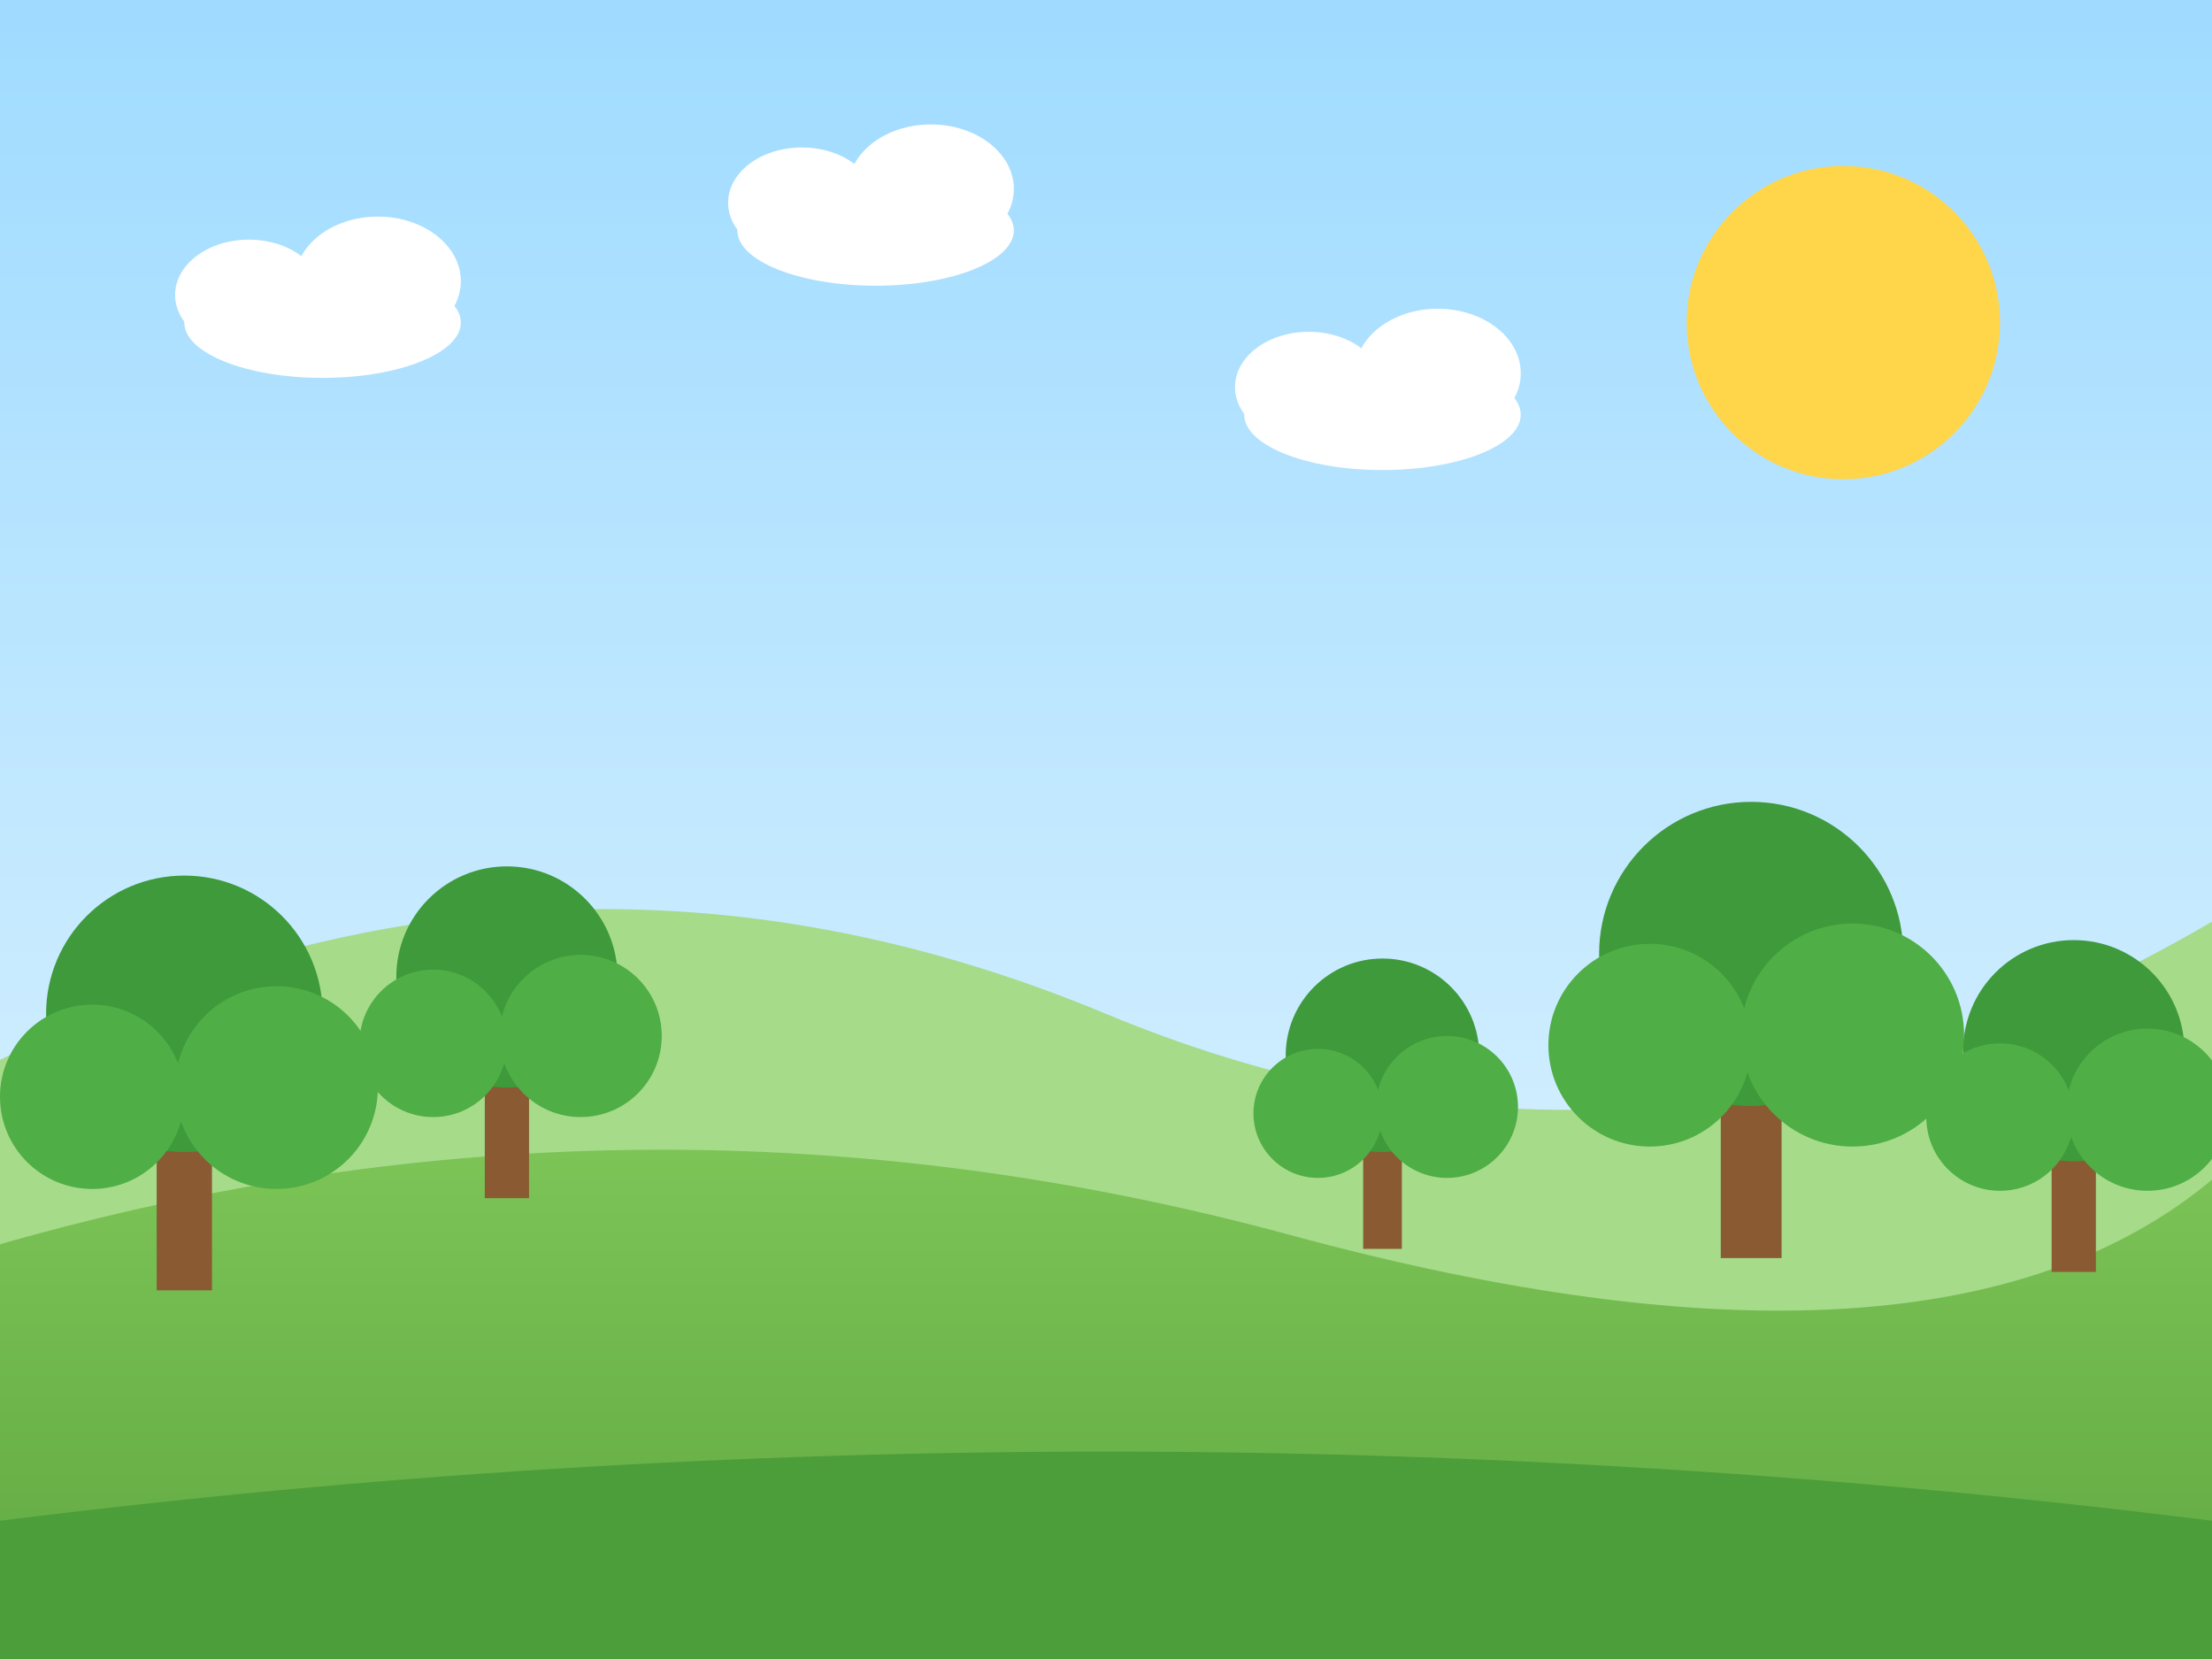
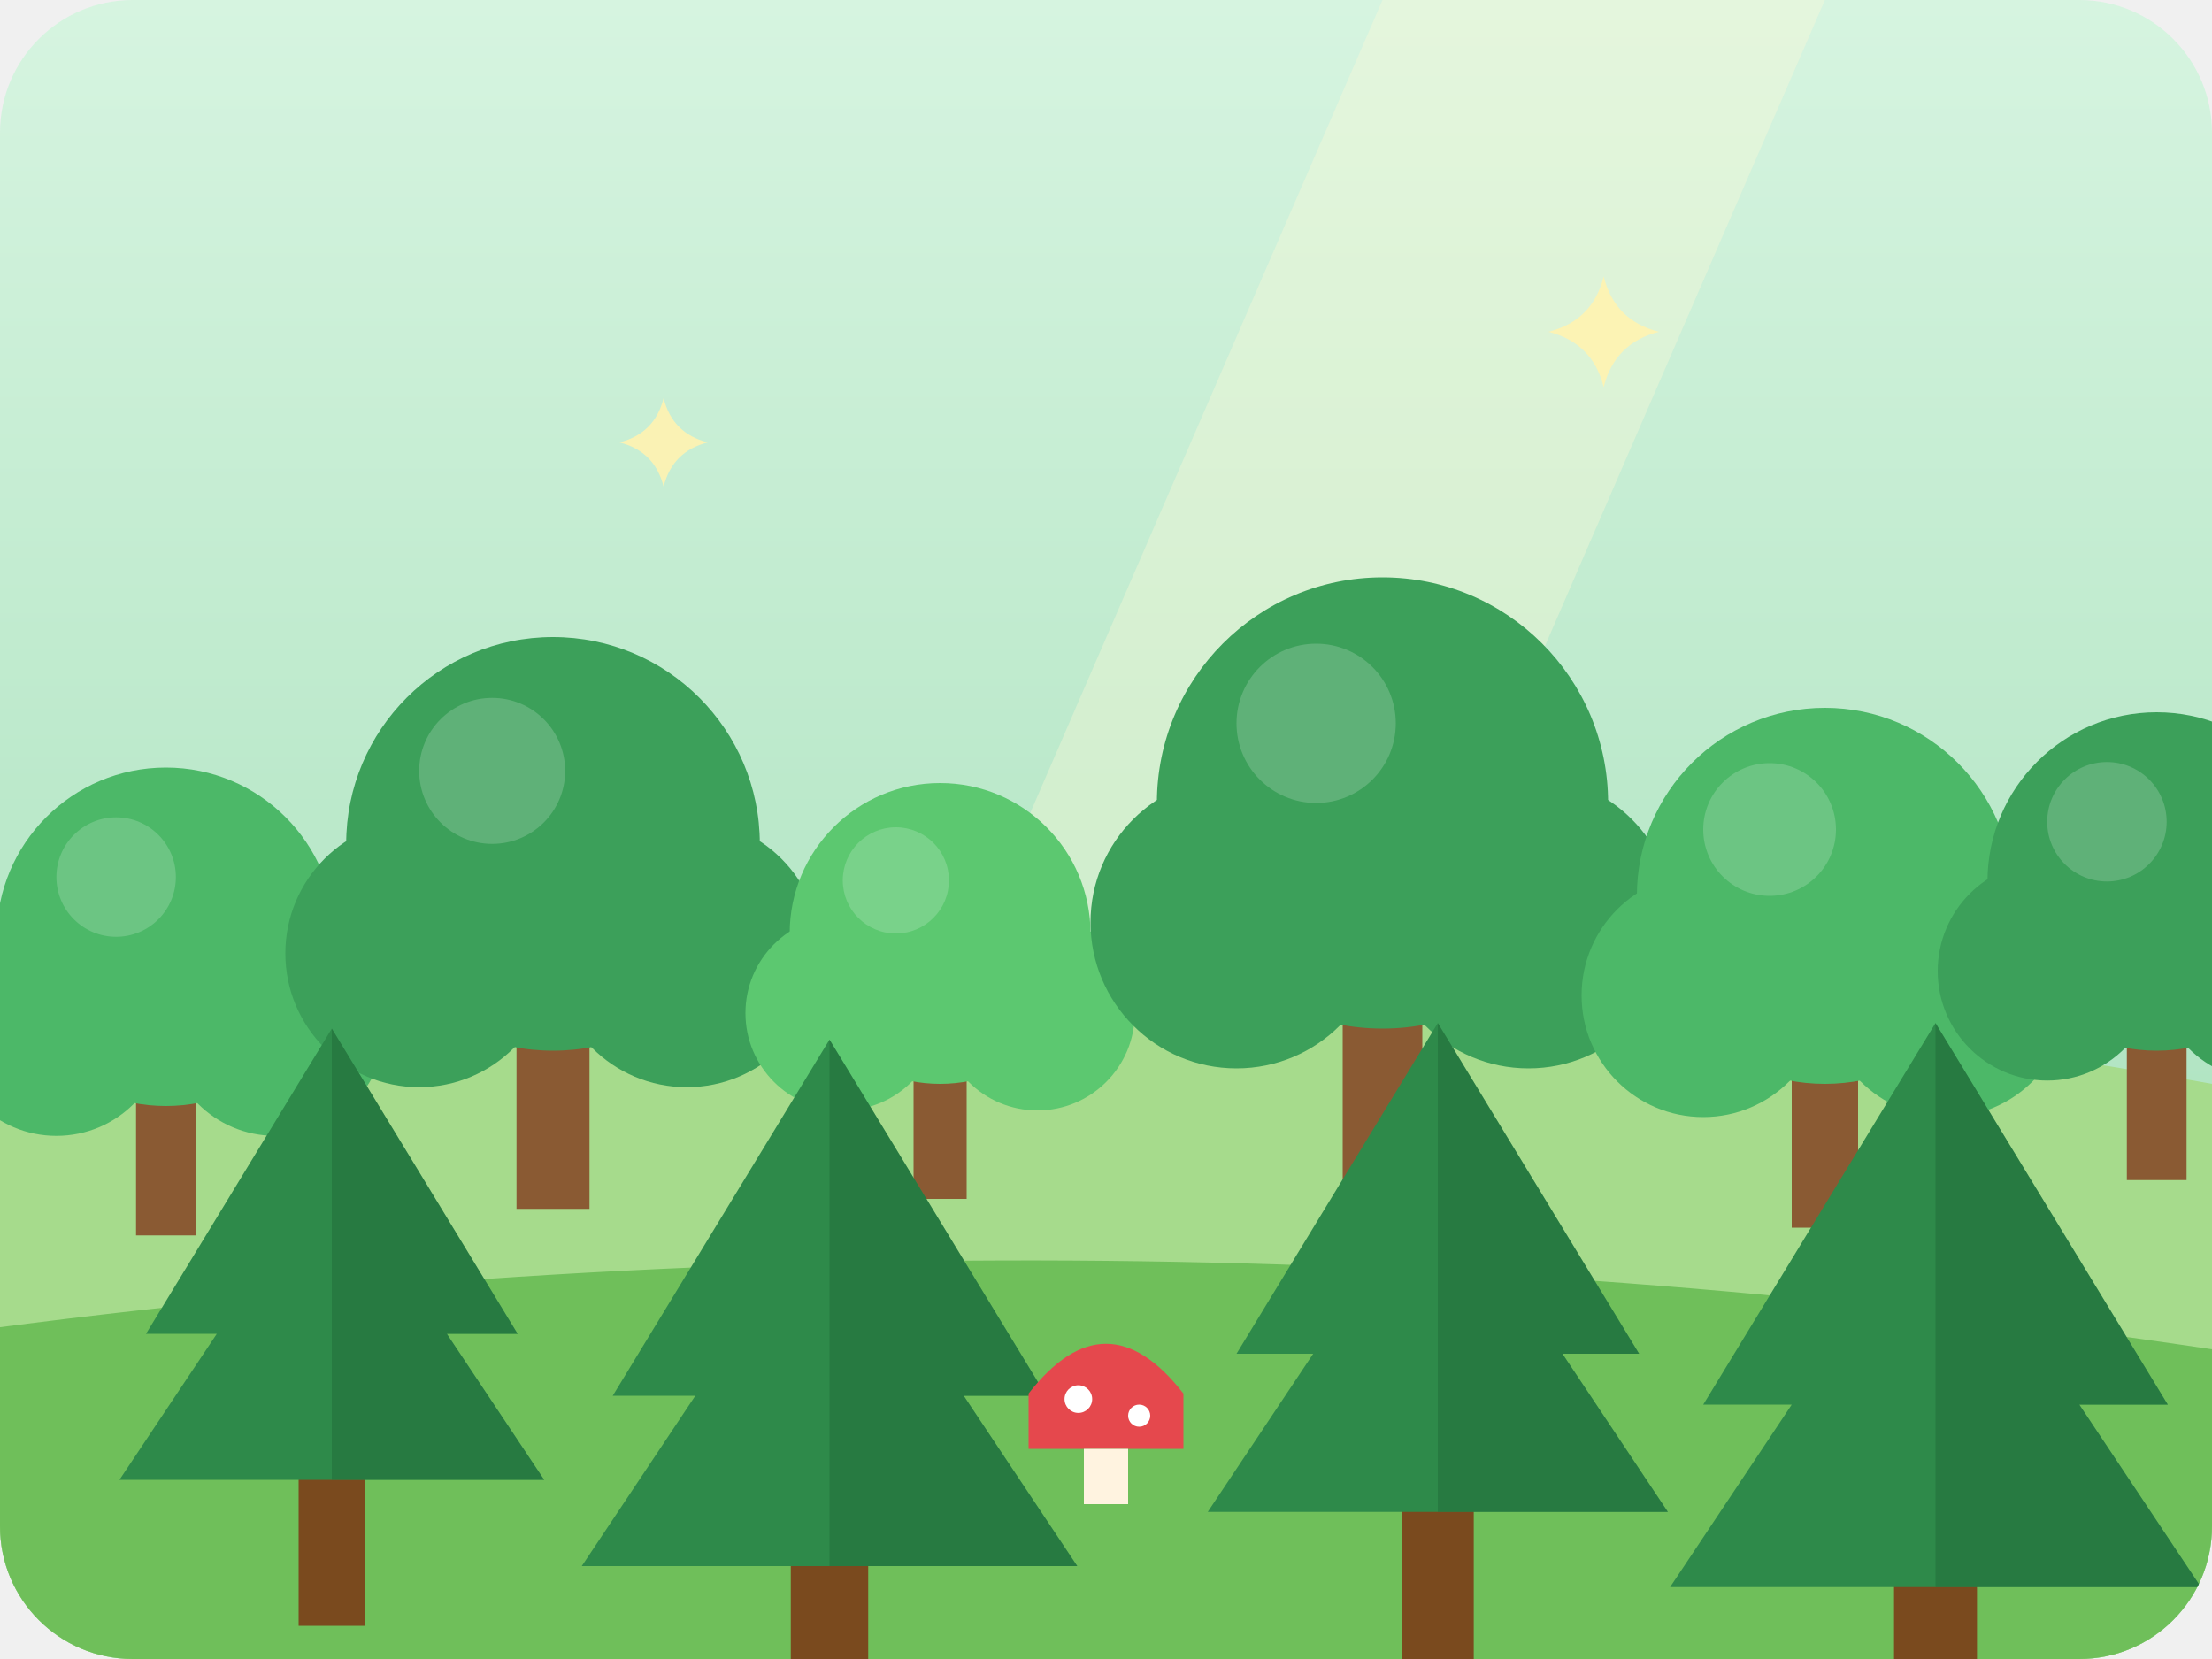
- <svg xmlns="http://www.w3.org/2000/svg" viewBox="0 0 480 360">
+ <svg xmlns="http://www.w3.org/2000/svg" width="400" height="300" viewBox="0 0 400 300">
  <defs>
-     <linearGradient id="sbB1" x1="0" y1="0" x2="0" y2="1">
-       <stop offset="0" stop-color="#9FDBFF" />
-       <stop offset="1" stop-color="#E6F6FF" />
-     </linearGradient>
-     <linearGradient id="sbB2" x1="0" y1="0" x2="0" y2="1">
-       <stop offset="0" stop-color="#7CC456" />
-       <stop offset="1" stop-color="#5FA841" />
+     <clipPath id="cc">
+       <rect width="400" height="300" rx="24" />
+     </clipPath>
+     <linearGradient id="bg" x1="0" y1="0" x2="0" y2="1">
+       <stop offset="0" stop-color="#D6F4E0" />
+       <stop offset="1" stop-color="#9FDDB4" />
    </linearGradient>
  </defs>
-   <rect width="480" height="360" fill="url(#sbB1)" />
-   <circle cx="400" cy="70" r="34" fill="#FFD54A" />
-   <path d="M0 230 Q120 170 240 220 T480 200 V360 H0Z" fill="#A6DB8A" />
-   <path d="M0 270 Q140 230 280 268 T480 256 V360 H0Z" fill="url(#sbB2)" />
-   <g transform="translate(40 250) scale(1)">
-     <rect x="-6" y="-10" width="12" height="40" fill="#8A5A33" />
-     <circle cy="-30" r="30" fill="#3E9A3A" />
-     <circle cx="-20" cy="-12" r="20" fill="#4FAE45" />
-     <circle cx="20" cy="-14" r="22" fill="#4FAE45" />
-   </g>
-   <g transform="translate(110 236) scale(0.8)">
-     <rect x="-6" y="-10" width="12" height="40" fill="#8A5A33" />
-     <circle cy="-30" r="30" fill="#3E9A3A" />
-     <circle cx="-20" cy="-12" r="20" fill="#4FAE45" />
-     <circle cx="20" cy="-14" r="22" fill="#4FAE45" />
-   </g>
-   <g transform="translate(380 240) scale(1.1)">
-     <rect x="-6" y="-10" width="12" height="40" fill="#8A5A33" />
-     <circle cy="-30" r="30" fill="#3E9A3A" />
-     <circle cx="-20" cy="-12" r="20" fill="#4FAE45" />
-     <circle cx="20" cy="-14" r="22" fill="#4FAE45" />
-   </g>
-   <g transform="translate(450 252) scale(0.8)">
-     <rect x="-6" y="-10" width="12" height="40" fill="#8A5A33" />
-     <circle cy="-30" r="30" fill="#3E9A3A" />
-     <circle cx="-20" cy="-12" r="20" fill="#4FAE45" />
-     <circle cx="20" cy="-14" r="22" fill="#4FAE45" />
-   </g>
-   <g transform="translate(300 250) scale(0.7)">
-     <rect x="-6" y="-10" width="12" height="40" fill="#8A5A33" />
-     <circle cy="-30" r="30" fill="#3E9A3A" />
-     <circle cx="-20" cy="-12" r="20" fill="#4FAE45" />
-     <circle cx="20" cy="-14" r="22" fill="#4FAE45" />
-   </g>
-   <path d="M0 330 Q240 300 480 330 V360 H0Z" fill="#4C9E3A" />
-   <g transform="translate(70 70)">
-     <ellipse rx="30" ry="12" fill="#fff" />
-     <ellipse cx="-16" cy="-6" rx="16" ry="12" fill="#fff" />
-     <ellipse cx="12" cy="-9" rx="18" ry="14" fill="#fff" />
-   </g>
-   <g transform="translate(190 50)">
-     <ellipse rx="30" ry="12" fill="#fff" />
-     <ellipse cx="-16" cy="-6" rx="16" ry="12" fill="#fff" />
-     <ellipse cx="12" cy="-9" rx="18" ry="14" fill="#fff" />
-   </g>
-   <g transform="translate(300 90)">
-     <ellipse rx="30" ry="12" fill="#fff" />
-     <ellipse cx="-16" cy="-6" rx="16" ry="12" fill="#fff" />
-     <ellipse cx="12" cy="-9" rx="18" ry="14" fill="#fff" />
+   <rect width="400" height="300" rx="24" fill="url(#bg)" />
+   <g clip-path="url(#cc)">
+     <path d="M250 0 L330 0 L200 300 L120 300Z" fill="#FFF8D6" opacity=".35" />
+     <path d="M0 200 Q200 160 400 196 V300 H0Z" fill="#A6DB8C" />
+     <g transform="translate(30 200) scale(0.9)">
+       <rect x="-6" y="-4" width="12" height="30" fill="#8A5A33" />
+       <circle cy="-34" r="34" fill="#4CB868" />
+       <circle cx="-22" cy="-16" r="22" fill="#4CB868" />
+       <circle cx="22" cy="-16" r="22" fill="#4CB868" />
+       <circle cx="-10" cy="-46" r="12" fill="#fff" opacity=".18" />
+     </g>
+     <g transform="translate(100 190) scale(1.1)">
+       <rect x="-6" y="-4" width="12" height="30" fill="#8A5A33" />
+       <circle cy="-34" r="34" fill="#3CA05A" />
+       <circle cx="-22" cy="-16" r="22" fill="#3CA05A" />
+       <circle cx="22" cy="-16" r="22" fill="#3CA05A" />
+       <circle cx="-10" cy="-46" r="12" fill="#fff" opacity=".18" />
+     </g>
+     <g transform="translate(170 196) scale(0.8)">
+       <rect x="-6" y="-4" width="12" height="30" fill="#8A5A33" />
+       <circle cy="-34" r="34" fill="#5CC870" />
+       <circle cx="-22" cy="-16" r="22" fill="#5CC870" />
+       <circle cx="22" cy="-16" r="22" fill="#5CC870" />
+       <circle cx="-10" cy="-46" r="12" fill="#fff" opacity=".18" />
+     </g>
+     <g transform="translate(250 186) scale(1.2)">
+       <rect x="-6" y="-4" width="12" height="30" fill="#8A5A33" />
+       <circle cy="-34" r="34" fill="#3CA05A" />
+       <circle cx="-22" cy="-16" r="22" fill="#3CA05A" />
+       <circle cx="22" cy="-16" r="22" fill="#3CA05A" />
+       <circle cx="-10" cy="-46" r="12" fill="#fff" opacity=".18" />
+     </g>
+     <g transform="translate(330 196) scale(1)">
+       <rect x="-6" y="-4" width="12" height="30" fill="#8A5A33" />
+       <circle cy="-34" r="34" fill="#4CB868" />
+       <circle cx="-22" cy="-16" r="22" fill="#4CB868" />
+       <circle cx="22" cy="-16" r="22" fill="#4CB868" />
+       <circle cx="-10" cy="-46" r="12" fill="#fff" opacity=".18" />
+     </g>
+     <g transform="translate(390 190) scale(0.9)">
+       <rect x="-6" y="-4" width="12" height="30" fill="#8A5A33" />
+       <circle cy="-34" r="34" fill="#3CA05A" />
+       <circle cx="-22" cy="-16" r="22" fill="#3CA05A" />
+       <circle cx="22" cy="-16" r="22" fill="#3CA05A" />
+       <circle cx="-10" cy="-46" r="12" fill="#fff" opacity=".18" />
+     </g>
+     <path d="M0 240 Q200 214 400 244 V300 H0Z" fill="#6FBF5A" />
+     <g transform="translate(60 270) scale(1.2)">
+       <rect x="-5" y="-6" width="10" height="26" fill="#7A4A1E" />
+       <path d="M0 -70 L28 -24 H-28Z M0 -50 L32 -2 H-32Z" fill="#2E8A4A" />
+       <path d="M0 -70 L28 -24 H0Z M0 -50 L32 -2 H0Z" fill="#1F6A38" opacity=".5" />
+     </g>
+     <g transform="translate(150 286) scale(1.4)">
+       <rect x="-5" y="-6" width="10" height="26" fill="#7A4A1E" />
+       <path d="M0 -70 L28 -24 H-28Z M0 -50 L32 -2 H-32Z" fill="#2E8A4A" />
+       <path d="M0 -70 L28 -24 H0Z M0 -50 L32 -2 H0Z" fill="#1F6A38" opacity=".5" />
+     </g>
+     <g transform="translate(260 276) scale(1.3)">
+       <rect x="-5" y="-6" width="10" height="26" fill="#7A4A1E" />
+       <path d="M0 -70 L28 -24 H-28Z M0 -50 L32 -2 H-32Z" fill="#2E8A4A" />
+       <path d="M0 -70 L28 -24 H0Z M0 -50 L32 -2 H0Z" fill="#1F6A38" opacity=".5" />
+     </g>
+     <g transform="translate(350 290) scale(1.5)">
+       <rect x="-5" y="-6" width="10" height="26" fill="#7A4A1E" />
+       <path d="M0 -70 L28 -24 H-28Z M0 -50 L32 -2 H-32Z" fill="#2E8A4A" />
+       <path d="M0 -70 L28 -24 H0Z M0 -50 L32 -2 H0Z" fill="#1F6A38" opacity=".5" />
+     </g>
+     <g transform="translate(200 262)">
+       <path d="M-14 0 v-10 q14 -18 28 0 v10Z" fill="#E5484D" />
+       <circle cx="-5" cy="-9" r="2.5" fill="#fff" />
+       <circle cx="6" cy="-6" r="2" fill="#fff" />
+       <rect x="-4" y="0" width="8" height="10" fill="#FFF3E0" />
+     </g>
+     <path transform="translate(120 80) scale(0.8)" d="M0 -10 Q2 -2 10 0 Q2 2 0 10 Q-2 2 -10 0 Q-2 -2 0 -10Z" fill="#FFF3B0" opacity="0.9" />
+     <path transform="translate(290 60) scale(1)" d="M0 -10 Q2 -2 10 0 Q2 2 0 10 Q-2 2 -10 0 Q-2 -2 0 -10Z" fill="#FFF3B0" opacity="0.9" />
  </g>
</svg>
